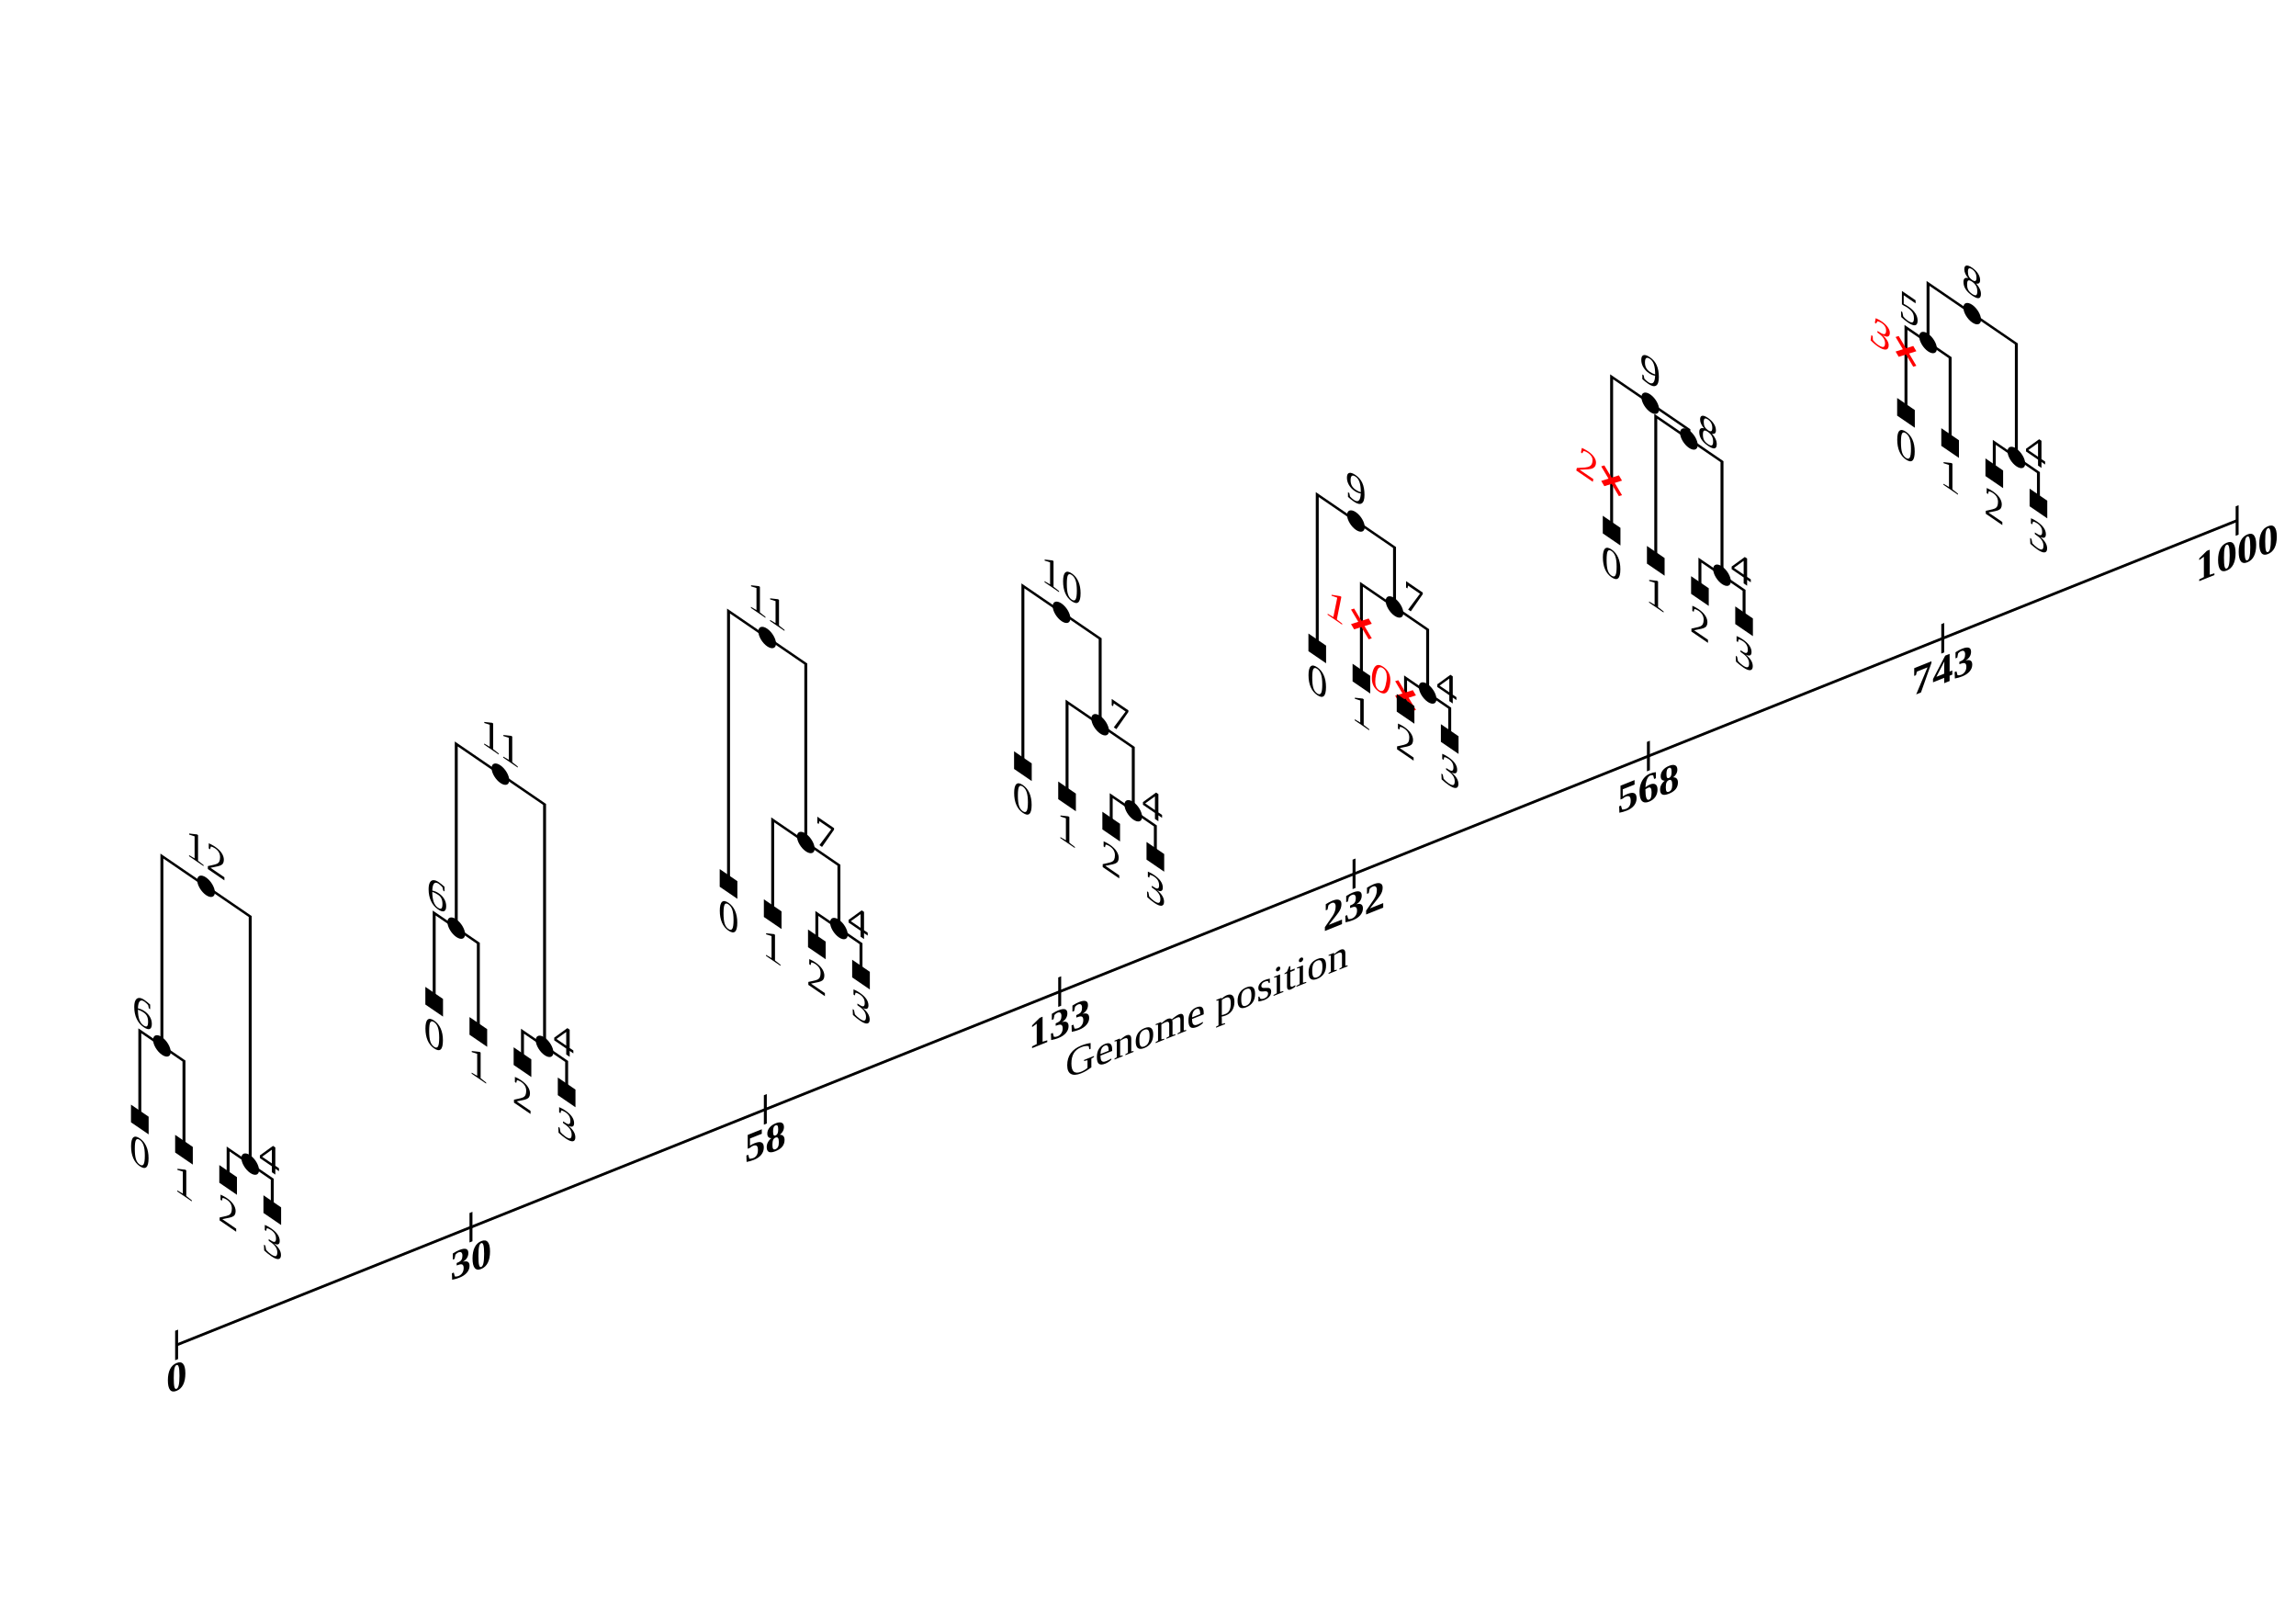
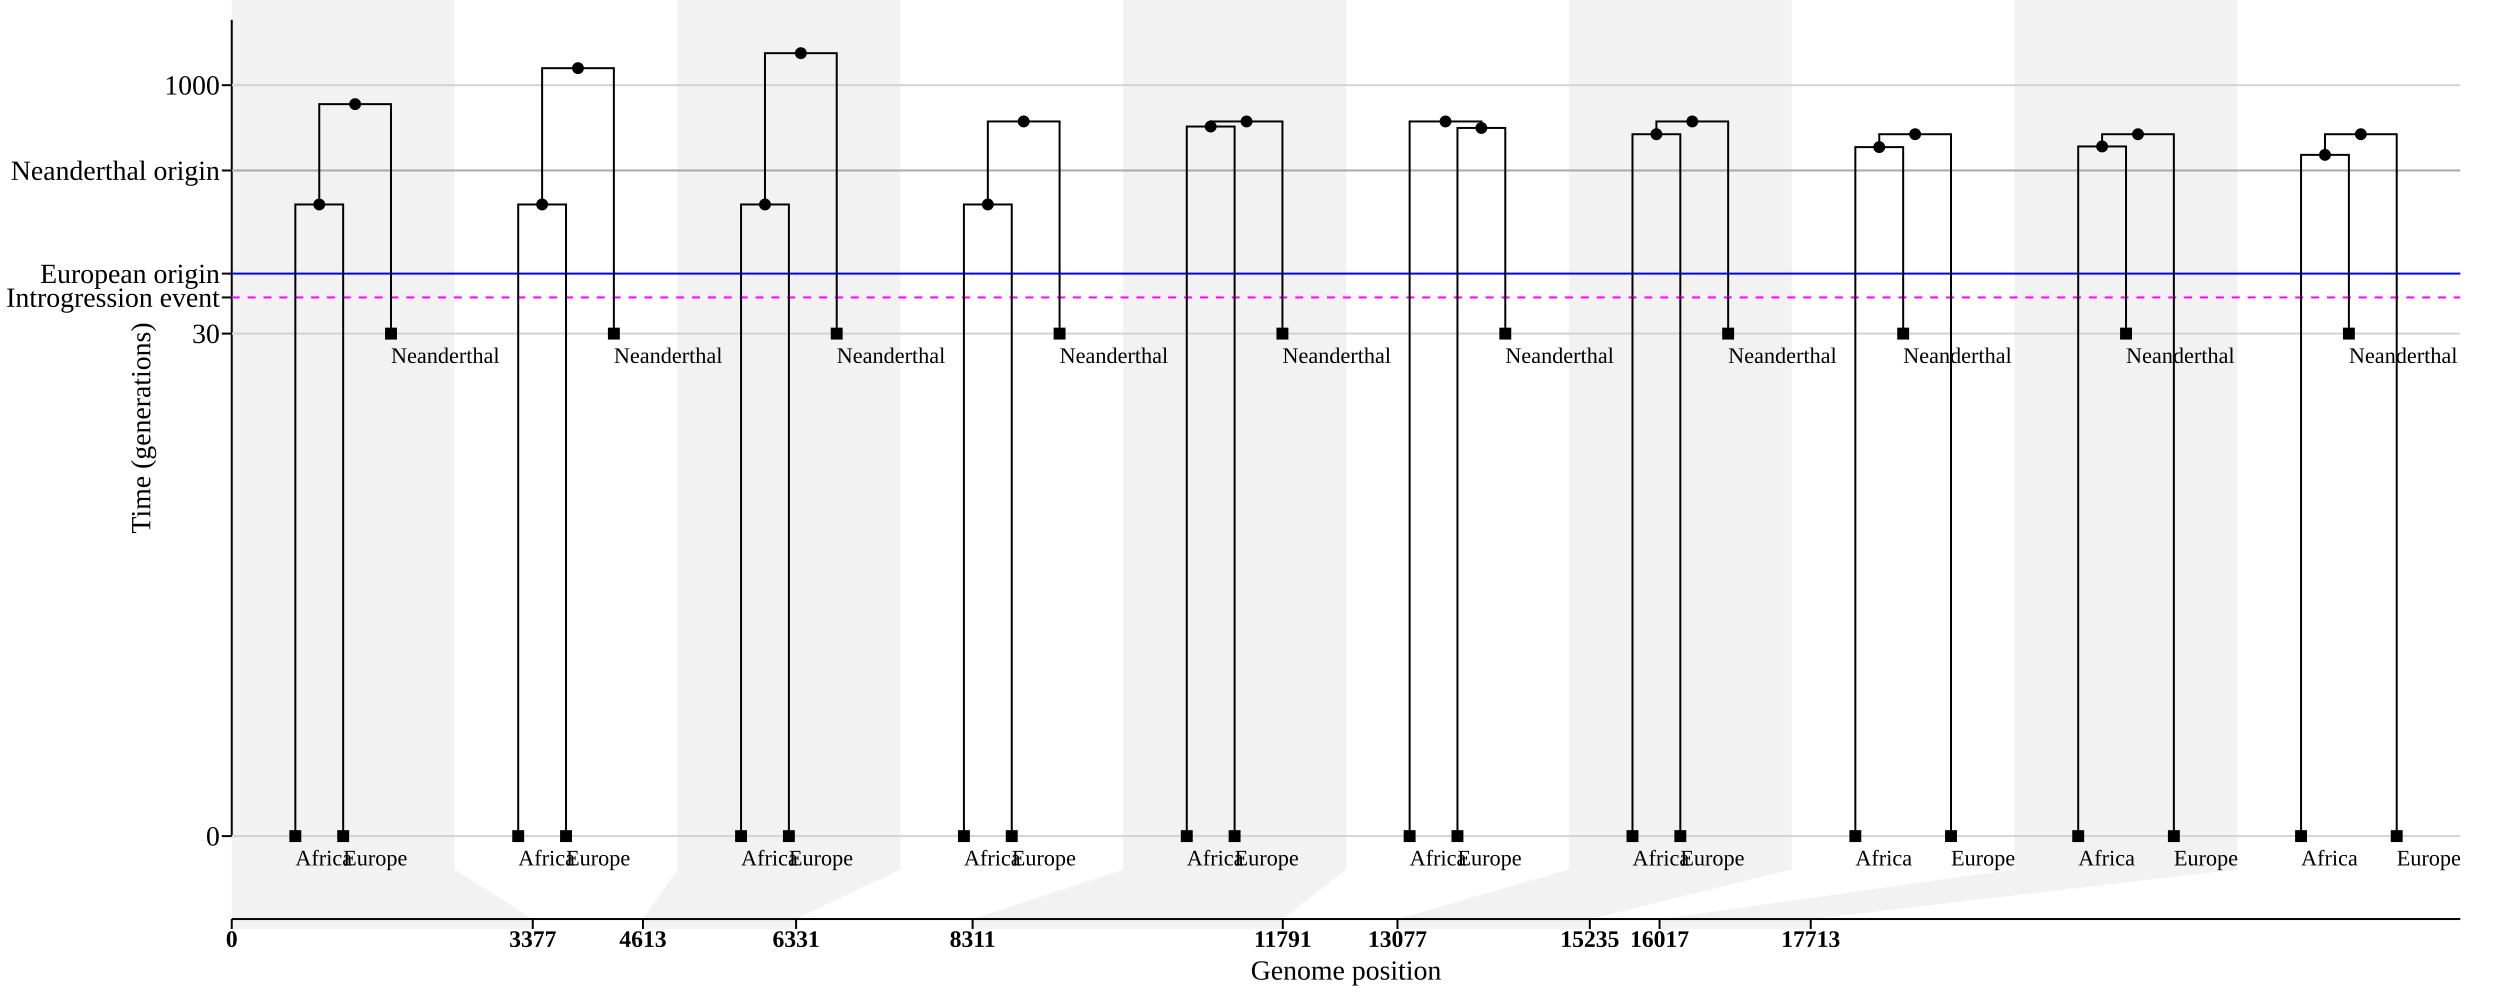
- <svg xmlns="http://www.w3.org/2000/svg" baseProfile="full" height="548.414" version="1.1" width="780">
+ <svg xmlns="http://www.w3.org/2000/svg" baseProfile="full" height="500" version="1.1" width="1260">
  <defs>
-     <style type="text/css">.background path {fill: #808080; fill-opacity: 0}.background path:nth-child(odd) {fill-opacity: .1}.axes {font-size: 14px}.x-axis .tick .lab {font-weight: bold; dominant-baseline: hanging}.axes, .tree {font-size: 14px; text-anchor: middle}.axes line, .edge {stroke: black; fill: none}.axes .ax-skip {stroke-dasharray: 4}.y-axis .grid {stroke: #FAFAFA}.node &gt; .sym {fill: black; stroke: none}.site &gt; .sym {stroke: black}.mut text {fill: red; font-style: italic}.mut.extra text {fill: hotpink}.mut line {fill: none; stroke: none}.mut .sym {fill: none; stroke: red}.mut.extra .sym {stroke: hotpink}.node .mut .sym {stroke-width: 1.5px}.tree text, .tree-sequence text {dominant-baseline: central}.plotbox .lab.lft {text-anchor: end}.plotbox .lab.rgt {text-anchor: start}.x-axis {transform: translate(40px, 301.5723px) skewY(-0.3805064rad)}.tree.t0 &gt; .plotbox {transform:translateY(240px) skewY(0.6rad)}.tree.t1 &gt; .plotbox {transform:translateY(200px) skewY(0.6rad)}.tree.t2 &gt; .plotbox {transform:translateY(160px) skewY(0.6rad)}.tree.t3 &gt; .plotbox {transform:translateY(120px) skewY(0.6rad)}.tree.t4 &gt; .plotbox {transform:translateY(80px) skewY(0.6rad)}.tree.t5 &gt; .plotbox {transform:translateY(40px) skewY(0.6rad)}.tree.t6 &gt; .plotbox {transform:translateY(0px) skewY(0.6rad)}</style>
+     <style type="text/css">.background path {fill: #808080; fill-opacity: 0}.background path:nth-child(odd) {fill-opacity: .1}.axes {font-size: 14px}.x-axis .tick .lab {font-weight: bold; dominant-baseline: hanging}.axes, .tree {font-size: 14px; text-anchor: middle}.axes line, .edge {stroke: black; fill: none}.axes .ax-skip {stroke-dasharray: 4}.y-axis .grid {stroke: #FAFAFA}.node &gt; .sym {fill: black; stroke: none}.site &gt; .sym {stroke: black}.mut text {fill: red; font-style: italic}.mut.extra text {fill: hotpink}.mut line {fill: none; stroke: none}.mut .sym {fill: none; stroke: red}.mut.extra .sym {stroke: hotpink}.node .mut .sym {stroke-width: 1.5px}.tree text, .tree-sequence text {dominant-baseline: central}.plotbox .lab.lft {text-anchor: end}.plotbox .lab.rgt {text-anchor: start}.tree-sequence {transform: translateX(60px)}.sample .lab {text-anchor: start; transform: rotate(90deg) translate(6px); font-size: 80%}.x-axis .tick .lab {font-size: 85%}.y-axis .title {transform: translateY(250px)}.y-axis .tick .grid {stroke: lightgrey}.y-axis .ticks .tick:nth-child(3) .grid {stroke-dasharray: 4}.y-axis .ticks .tick:nth-child(3) .grid {stroke: magenta}.y-axis .ticks .tick:nth-child(4) .grid {stroke: blue}.y-axis .ticks .tick:nth-child(5) .grid {stroke: darkgrey}</style>
  </defs>
  <g class="tree-sequence">
+     <g class="background">
+       <path d="M56.8,0 l112.32,0 l0,438.2 l39.402,25 l0,5 l-151.722,0 l0,-5 l0,-25 l0,-438.2z" />
+       <path d="M169.12,0 l112.32,0 l0,438.2 l-17.387,25 l0,5 l-55.531,0 l0,-5 l-39.402,-25 l0,-438.2z" />
+       <path d="M281.44,0 l112.32,0 l0,438.2 l-52.521,25 l0,5 l-77.186,0 l0,-5 l17.387,-25 l0,-438.2z" />
+       <path d="M393.76,0 l112.32,0 l0,438.2 l-75.883,25 l0,5 l-88.957,0 l0,-5 l52.521,-25 l0,-438.2z" />
+       <path d="M506.08,0 l112.32,0 l0,438.2 l-31.854,25 l0,5 l-156.349,0 l0,-5 l75.883,-25 l0,-438.2z" />
+       <path d="M618.4,0 l112.32,0 l0,438.2 l-86.397,25 l0,5 l-57.777,0 l0,-5 l31.854,-25 l0,-438.2z" />
+       <path d="M730.72,0 l112.32,0 l0,438.2 l-101.762,25 l0,5 l-96.955,0 l0,-5 l86.397,-25 l0,-438.2z" />
+       <path d="M843.04,0 l112.32,0 l0,438.2 l-178.948,25 l0,5 l-35.134,0 l0,-5 l101.762,-25 l0,-438.2z" />
+       <path d="M955.36,0 l112.32,0 l0,438.2 l-215.07,25 l0,5 l-76.198,0 l0,-5 l178.948,-25 l0,-438.2z" />
+       <path d="M1067.68,0 l112.32,0 l0,438.2 l0,25 l0,5 l-327.39,0 l0,-5 l215.07,-25 l0,-438.2z" />
+     </g>
    <g class="axes">
      <g class="x-axis">
-         <g class="title" transform="translate(370 200)">
+         <g class="title" transform="translate(618.4 500)">
          <text class="lab" text-anchor="middle" transform="translate(0 -11)">Genome position</text>
        </g>
-         <line class="ax-line" x1="20" x2="720" y1="163.2" y2="163.2" />
+         <line class="ax-line" x1="56.8" x2="1180" y1="463.2" y2="463.2" />
        <g class="ticks">
-           <g class="tick" transform="translate(20 163.2)">
-             <line x1="0" x2="0" y1="-5" y2="5" />
+           <g class="tick" transform="translate(56.8 463.2)">
+             <line x1="0" x2="0" y1="0" y2="5" />
            <g transform="translate(0 6)">
              <text class="lab">0</text>
            </g>
          </g>
-           <g class="tick" transform="translate(120 163.2)">
-             <line x1="0" x2="0" y1="-5" y2="5" />
-             <g transform="translate(0 6)">
-               <text class="lab">30</text>
-             </g>
-           </g>
-           <g class="tick" transform="translate(220 163.2)">
-             <line x1="0" x2="0" y1="-5" y2="5" />
-             <g transform="translate(0 6)">
-               <text class="lab">58</text>
-             </g>
-           </g>
-           <g class="tick" transform="translate(320 163.2)">
-             <line x1="0" x2="0" y1="-5" y2="5" />
-             <g transform="translate(0 6)">
-               <text class="lab">133</text>
-             </g>
-           </g>
-           <g class="tick" transform="translate(420 163.2)">
-             <line x1="0" x2="0" y1="-5" y2="5" />
-             <g transform="translate(0 6)">
-               <text class="lab">232</text>
-             </g>
-           </g>
-           <g class="tick" transform="translate(520 163.2)">
-             <line x1="0" x2="0" y1="-5" y2="5" />
-             <g transform="translate(0 6)">
-               <text class="lab">568</text>
-             </g>
-           </g>
-           <g class="tick" transform="translate(620 163.2)">
-             <line x1="0" x2="0" y1="-5" y2="5" />
-             <g transform="translate(0 6)">
-               <text class="lab">743</text>
-             </g>
-           </g>
-           <g class="tick" transform="translate(720 163.2)">
-             <line x1="0" x2="0" y1="-5" y2="5" />
-             <g transform="translate(0 6)">
-               <text class="lab">1000</text>
+           <g class="tick" transform="translate(208.522 463.2)">
+             <line x1="0" x2="0" y1="0" y2="5" />
+             <g transform="translate(0 6)">
+               <text class="lab">3377</text>
+             </g>
+           </g>
+           <g class="tick" transform="translate(264.053 463.2)">
+             <line x1="0" x2="0" y1="0" y2="5" />
+             <g transform="translate(0 6)">
+               <text class="lab">4613</text>
+             </g>
+           </g>
+           <g class="tick" transform="translate(341.239 463.2)">
+             <line x1="0" x2="0" y1="0" y2="5" />
+             <g transform="translate(0 6)">
+               <text class="lab">6331</text>
+             </g>
+           </g>
+           <g class="tick" transform="translate(430.197 463.2)">
+             <line x1="0" x2="0" y1="0" y2="5" />
+             <g transform="translate(0 6)">
+               <text class="lab">8311</text>
+             </g>
+           </g>
+           <g class="tick" transform="translate(586.546 463.2)">
+             <line x1="0" x2="0" y1="0" y2="5" />
+             <g transform="translate(0 6)">
+               <text class="lab">11791</text>
+             </g>
+           </g>
+           <g class="tick" transform="translate(644.323 463.2)">
+             <line x1="0" x2="0" y1="0" y2="5" />
+             <g transform="translate(0 6)">
+               <text class="lab">13077</text>
+             </g>
+           </g>
+           <g class="tick" transform="translate(741.278 463.2)">
+             <line x1="0" x2="0" y1="0" y2="5" />
+             <g transform="translate(0 6)">
+               <text class="lab">15235</text>
+             </g>
+           </g>
+           <g class="tick" transform="translate(776.412 463.2)">
+             <line x1="0" x2="0" y1="0" y2="5" />
+             <g transform="translate(0 6)">
+               <text class="lab">16017</text>
+             </g>
+           </g>
+           <g class="tick" transform="translate(852.61 463.2)">
+             <line x1="0" x2="0" y1="0" y2="5" />
+             <g transform="translate(0 6)">
+               <text class="lab">17713</text>
+             </g>
+           </g>
+         </g>
+       </g>
+       <g class="y-axis">
+         <g class="title" transform="translate(0 215.7)">
+           <text class="lab" text-anchor="middle" transform="translate(11) rotate(-90)">Time (generations)</text>
+         </g>
+         <line class="ax-line" x1="56.8" x2="56.8" y1="421.4" y2="10" />
+         <g class="ticks">
+           <g class="tick" transform="translate(56.8 421.4)">
+             <line class="grid" x1="0" x2="1123.2" y1="0" y2="0" />
+             <line x1="0" x2="-5" y1="0" y2="0" />
+             <g transform="translate(-6 0)">
+               <text class="lab" text-anchor="end">0</text>
+             </g>
+           </g>
+           <g class="tick" transform="translate(56.8 168.142)">
+             <line class="grid" x1="0" x2="1123.2" y1="0" y2="0" />
+             <line x1="0" x2="-5" y1="0" y2="0" />
+             <g transform="translate(-6 0)">
+               <text class="lab" text-anchor="end">30</text>
+             </g>
+           </g>
+           <g class="tick" transform="translate(56.8 149.909)">
+             <line class="grid" x1="0" x2="1123.2" y1="0" y2="0" />
+             <line x1="0" x2="-5" y1="0" y2="0" />
+             <g transform="translate(-6 0)">
+               <text class="lab" text-anchor="end">Introgression event</text>
+             </g>
+           </g>
+           <g class="tick" transform="translate(56.8 137.897)">
+             <line class="grid" x1="0" x2="1123.2" y1="0" y2="0" />
+             <line x1="0" x2="-5" y1="0" y2="0" />
+             <g transform="translate(-6 0)">
+               <text class="lab" text-anchor="end">European origin</text>
+             </g>
+           </g>
+           <g class="tick" transform="translate(56.8 85.9294)">
+             <line class="grid" x1="0" x2="1123.2" y1="0" y2="0" />
+             <line x1="0" x2="-5" y1="0" y2="0" />
+             <g transform="translate(-6 0)">
+               <text class="lab" text-anchor="end">Neanderthal origin</text>
+             </g>
+           </g>
+           <g class="tick" transform="translate(56.8 42.9304)">
+             <line class="grid" x1="0" x2="1123.2" y1="0" y2="0" />
+             <line x1="0" x2="-5" y1="0" y2="0" />
+             <g transform="translate(-6 0)">
+               <text class="lab" text-anchor="end">1000</text>
            </g>
          </g>
        </g>
      </g>
    </g>
    <g class="plotbox trees">
-       <g class="tree t0" transform="translate(20 0)">
-         <g class="plotbox">
-           <g class="c2 node n12 p0 root" transform="translate(50 26.8)">
-             <g class="a12 c2 node n4 p0" transform="translate(15 84.0928)">
-               <g class="a4 i2 leaf node n2 p0 sample" transform="translate(-7.5 10.5072)">
-                 <path class="edge" d="M 0 0 V -10.507 H 7.5" />
-                 <rect class="sym" height="6" width="6" x="-3" y="-3" />
-                 <text class="lab" transform="translate(0 11)">2</text>
-               </g>
-               <g class="a4 i3 leaf node n3 p0 sample" transform="translate(7.5 10.5072)">
-                 <path class="edge" d="M 0 0 V -10.507 H -7.5" />
-                 <rect class="sym" height="6" width="6" x="-3" y="-3" />
-                 <text class="lab" transform="translate(0 11)">3</text>
-               </g>
-               <path class="edge" d="M 0 0 V -84.093 H -15" />
-               <circle class="sym" cx="0" cy="0" r="3" />
-               <text class="lab rgt" transform="translate(3 -7.0)">4</text>
-             </g>
-             <g class="a12 c2 node n6 p0" transform="translate(-15 64.4703)">
-               <g class="a6 i0 leaf node n0 p0 sample" transform="translate(-7.5 30.1297)">
-                 <path class="edge" d="M 0 0 V -30.13 H 7.5" />
-                 <rect class="sym" height="6" width="6" x="-3" y="-3" />
-                 <text class="lab" transform="translate(0 11)">0</text>
-               </g>
-               <g class="a6 i1 leaf node n1 p0 sample" transform="translate(7.5 30.1297)">
-                 <path class="edge" d="M 0 0 V -30.13 H -7.5" />
-                 <rect class="sym" height="6" width="6" x="-3" y="-3" />
-                 <text class="lab" transform="translate(0 11)">1</text>
-               </g>
-               <path class="edge" d="M 0 0 V -64.47 H 15" />
-               <circle class="sym" cx="0" cy="0" r="3" />
-               <text class="lab lft" transform="translate(-3 -7.0)">6</text>
-             </g>
-             <circle class="sym" cx="0" cy="0" r="3" />
-             <text class="lab" transform="translate(0 -11)">12</text>
-           </g>
-         </g>
-       </g>
-       <g class="tree t1" transform="translate(120 0)">
-         <g class="plotbox">
-           <g class="c2 node n11 p0 root" transform="translate(50 28.7208)">
-             <g class="a11 c2 node n4 p0" transform="translate(15 82.172)">
-               <g class="a4 i2 leaf node n2 p0 sample" transform="translate(-7.5 10.5072)">
-                 <path class="edge" d="M 0 0 V -10.507 H 7.5" />
-                 <rect class="sym" height="6" width="6" x="-3" y="-3" />
-                 <text class="lab" transform="translate(0 11)">2</text>
-               </g>
-               <g class="a4 i3 leaf node n3 p0 sample" transform="translate(7.5 10.5072)">
-                 <path class="edge" d="M 0 0 V -10.507 H -7.5" />
-                 <rect class="sym" height="6" width="6" x="-3" y="-3" />
-                 <text class="lab" transform="translate(0 11)">3</text>
-               </g>
-               <path class="edge" d="M 0 0 V -82.172 H -15" />
-               <circle class="sym" cx="0" cy="0" r="3" />
-               <text class="lab rgt" transform="translate(3 -7.0)">4</text>
-             </g>
-             <g class="a11 c2 node n6 p0" transform="translate(-15 62.5495)">
-               <g class="a6 i0 leaf node n0 p0 sample" transform="translate(-7.5 30.1297)">
-                 <path class="edge" d="M 0 0 V -30.13 H 7.5" />
-                 <rect class="sym" height="6" width="6" x="-3" y="-3" />
-                 <text class="lab" transform="translate(0 11)">0</text>
-               </g>
-               <g class="a6 i1 leaf node n1 p0 sample" transform="translate(7.5 30.1297)">
-                 <path class="edge" d="M 0 0 V -30.13 H -7.5" />
-                 <rect class="sym" height="6" width="6" x="-3" y="-3" />
-                 <text class="lab" transform="translate(0 11)">1</text>
-               </g>
-               <path class="edge" d="M 0 0 V -62.55 H 15" />
-               <circle class="sym" cx="0" cy="0" r="3" />
-               <text class="lab lft" transform="translate(-3 -7.0)">6</text>
-             </g>
-             <circle class="sym" cx="0" cy="0" r="3" />
-             <text class="lab" transform="translate(0 -11)">11</text>
-           </g>
-         </g>
-       </g>
-       <g class="tree t2" transform="translate(220 0)">
-         <g class="plotbox">
-           <g class="c2 node n11 p0 root" transform="translate(40.625 28.7208)">
-             <g class="a11 i0 leaf node n0 p0 sample" transform="translate(-13.125 92.6792)">
-               <path class="edge" d="M 0 0 V -92.679 H 13.125" />
-               <rect class="sym" height="6" width="6" x="-3" y="-3" />
-               <text class="lab" transform="translate(0 11)">0</text>
-             </g>
-             <g class="a11 c2 node n7 p0" transform="translate(13.125 60.644)">
-               <g class="a7 i1 leaf node n1 p0 sample" transform="translate(-11.25 32.0352)">
-                 <path class="edge" d="M 0 0 V -32.035 H 11.25" />
-                 <rect class="sym" height="6" width="6" x="-3" y="-3" />
-                 <text class="lab" transform="translate(0 11)">1</text>
-               </g>
-               <g class="a7 c2 node n4 p0" transform="translate(11.25 21.528)">
-                 <g class="a4 i2 leaf node n2 p0 sample" transform="translate(-7.5 10.5072)">
-                   <path class="edge" d="M 0 0 V -10.507 H 7.5" />
-                   <rect class="sym" height="6" width="6" x="-3" y="-3" />
-                   <text class="lab" transform="translate(0 11)">2</text>
-                 </g>
-                 <g class="a4 i3 leaf node n3 p0 sample" transform="translate(7.5 10.5072)">
-                   <path class="edge" d="M 0 0 V -10.507 H -7.5" />
-                   <rect class="sym" height="6" width="6" x="-3" y="-3" />
-                   <text class="lab" transform="translate(0 11)">3</text>
-                 </g>
-                 <path class="edge" d="M 0 0 V -21.528 H -11.25" />
-                 <circle class="sym" cx="0" cy="0" r="3" />
-                 <text class="lab rgt" transform="translate(3 -7.0)">4</text>
-               </g>
-               <path class="edge" d="M 0 0 V -60.644 H -13.125" />
-               <circle class="sym" cx="0" cy="0" r="3" />
-               <text class="lab rgt" transform="translate(3 -7.0)">7</text>
-             </g>
-             <circle class="sym" cx="0" cy="0" r="3" />
-             <text class="lab" transform="translate(0 -11)">11</text>
-           </g>
-         </g>
-       </g>
-       <g class="tree t3" transform="translate(320 0)">
-         <g class="plotbox">
-           <g class="c2 node n10 p0 root" transform="translate(40.625 60.1597)">
-             <g class="a10 i0 leaf node n0 p0 sample" transform="translate(-13.125 61.2403)">
-               <path class="edge" d="M 0 0 V -61.24 H 13.125" />
-               <rect class="sym" height="6" width="6" x="-3" y="-3" />
-               <text class="lab" transform="translate(0 11)">0</text>
-             </g>
-             <g class="a10 c2 node n7 p0" transform="translate(13.125 29.2051)">
-               <g class="a7 i1 leaf node n1 p0 sample" transform="translate(-11.25 32.0352)">
-                 <path class="edge" d="M 0 0 V -32.035 H 11.25" />
-                 <rect class="sym" height="6" width="6" x="-3" y="-3" />
-                 <text class="lab" transform="translate(0 11)">1</text>
-               </g>
-               <g class="a7 c2 node n4 p0" transform="translate(11.25 21.528)">
-                 <g class="a4 i2 leaf node n2 p0 sample" transform="translate(-7.5 10.5072)">
-                   <path class="edge" d="M 0 0 V -10.507 H 7.5" />
-                   <rect class="sym" height="6" width="6" x="-3" y="-3" />
-                   <text class="lab" transform="translate(0 11)">2</text>
-                 </g>
-                 <g class="a4 i3 leaf node n3 p0 sample" transform="translate(7.5 10.5072)">
-                   <path class="edge" d="M 0 0 V -10.507 H -7.5" />
-                   <rect class="sym" height="6" width="6" x="-3" y="-3" />
-                   <text class="lab" transform="translate(0 11)">3</text>
-                 </g>
-                 <path class="edge" d="M 0 0 V -21.528 H -11.25" />
-                 <circle class="sym" cx="0" cy="0" r="3" />
-                 <text class="lab rgt" transform="translate(3 -7.0)">4</text>
-               </g>
-               <path class="edge" d="M 0 0 V -29.205 H -13.125" />
-               <circle class="sym" cx="0" cy="0" r="3" />
-               <text class="lab rgt" transform="translate(3 -7.0)">7</text>
-             </g>
-             <circle class="sym" cx="0" cy="0" r="3" />
-             <text class="lab" transform="translate(0 -11)">10</text>
-           </g>
-         </g>
-       </g>
-       <g class="tree t4" transform="translate(420 0)">
-         <g class="plotbox">
-           <g class="c2 node n9 p0 root" transform="translate(40.625 69.161)">
-             <g class="a9 i0 leaf node n0 p0 sample" transform="translate(-13.125 52.239)">
-               <path class="edge" d="M 0 0 V -52.239 H 13.125" />
-               <rect class="sym" height="6" width="6" x="-3" y="-3" />
-               <text class="lab" transform="translate(0 11)">0</text>
-             </g>
-             <g class="a9 c2 node n7 p0" transform="translate(13.125 20.2038)">
-               <g class="a7 i1 leaf m1 node n1 p0 s1 sample" transform="translate(-11.25 32.0352)">
-                 <path class="edge" d="M 0 0 V -32.035 H 11.25" />
-                 <g class="mut m1 s1" transform="translate(0 -18.5706)">
-                   <line x1="0" x2="0" y1="0" y2="18.571" />
-                   <path class="sym" d="M -3,-3 l 6,6 M -3,3 l 6,-6" />
-                   <text class="lab lft" transform="translate(-5 0)">1</text>
-                 </g>
-                 <rect class="sym" height="6" width="6" x="-3" y="-3" />
-                 <text class="lab" transform="translate(0 11)">1</text>
-               </g>
-               <g class="a7 c2 node n4 p0" transform="translate(11.25 21.528)">
-                 <g class="a4 i2 leaf m0 node n2 p0 s0 sample" transform="translate(-7.5 10.5072)">
-                   <path class="edge" d="M 0 0 V -10.507 H 7.5" />
-                   <g class="mut m0 s0" transform="translate(0 -4.50204)">
-                     <line x1="0" x2="0" y1="0" y2="4.502" />
-                     <path class="sym" d="M -3,-3 l 6,6 M -3,3 l 6,-6" />
-                     <text class="lab lft" transform="translate(-5 0)">0</text>
-                   </g>
-                   <rect class="sym" height="6" width="6" x="-3" y="-3" />
-                   <text class="lab" transform="translate(0 11)">2</text>
-                 </g>
-                 <g class="a4 i3 leaf node n3 p0 sample" transform="translate(7.5 10.5072)">
-                   <path class="edge" d="M 0 0 V -10.507 H -7.5" />
-                   <rect class="sym" height="6" width="6" x="-3" y="-3" />
-                   <text class="lab" transform="translate(0 11)">3</text>
-                 </g>
-                 <path class="edge" d="M 0 0 V -21.528 H -11.25" />
-                 <circle class="sym" cx="0" cy="0" r="3" />
-                 <text class="lab rgt" transform="translate(3 -7.0)">4</text>
-               </g>
-               <path class="edge" d="M 0 0 V -20.204 H -13.125" />
-               <circle class="sym" cx="0" cy="0" r="3" />
-               <text class="lab rgt" transform="translate(3 -7.0)">7</text>
-             </g>
-             <circle class="sym" cx="0" cy="0" r="3" />
-             <text class="lab" transform="translate(0 -11)">9</text>
-           </g>
-         </g>
-       </g>
-       <g class="tree t5" transform="translate(520 0)">
-         <g class="plotbox">
-           <g class="c2 node n9 p0 root" transform="translate(40.625 69.161)">
-             <g class="a9 i0 leaf m2 node n0 p0 s2 sample" transform="translate(-13.125 52.239)">
-               <path class="edge" d="M 0 0 V -52.239 H 13.125" />
-               <g class="mut m2 s2" transform="translate(0 -16.9333)">
-                 <line x1="0" x2="0" y1="0" y2="16.933" />
-                 <path class="sym" d="M -3,-3 l 6,6 M -3,3 l 6,-6" />
-                 <text class="lab lft" transform="translate(-5 0)">2</text>
-               </g>
-               <rect class="sym" height="6" width="6" x="-3" y="-3" />
-               <text class="lab" transform="translate(0 11)">0</text>
-             </g>
-             <g class="a9 c2 node n8 p0" transform="translate(13.125 3.15497)">
-               <g class="a8 i1 leaf node n1 p0 sample" transform="translate(-11.25 49.0841)">
-                 <path class="edge" d="M 0 0 V -49.084 H 11.25" />
-                 <rect class="sym" height="6" width="6" x="-3" y="-3" />
-                 <text class="lab" transform="translate(0 11)">1</text>
-               </g>
-               <g class="a8 c2 node n4 p0" transform="translate(11.25 38.5768)">
-                 <g class="a4 i2 leaf node n2 p0 sample" transform="translate(-7.5 10.5072)">
-                   <path class="edge" d="M 0 0 V -10.507 H 7.5" />
-                   <rect class="sym" height="6" width="6" x="-3" y="-3" />
-                   <text class="lab" transform="translate(0 11)">2</text>
-                 </g>
-                 <g class="a4 i3 leaf node n3 p0 sample" transform="translate(7.5 10.5072)">
-                   <path class="edge" d="M 0 0 V -10.507 H -7.5" />
-                   <rect class="sym" height="6" width="6" x="-3" y="-3" />
-                   <text class="lab" transform="translate(0 11)">3</text>
-                 </g>
-                 <path class="edge" d="M 0 0 V -38.577 H -11.25" />
-                 <circle class="sym" cx="0" cy="0" r="3" />
-                 <text class="lab rgt" transform="translate(3 -7.0)">4</text>
-               </g>
-               <path class="edge" d="M 0 0 V -3.155 H -13.125" />
-               <circle class="sym" cx="0" cy="0" r="3" />
-               <text class="lab rgt" transform="translate(3 -7.0)">8</text>
-             </g>
-             <circle class="sym" cx="0" cy="0" r="3" />
-             <text class="lab" transform="translate(0 -11)">9</text>
-           </g>
-         </g>
-       </g>
-       <g class="tree t6" transform="translate(620 0)">
-         <g class="plotbox">
-           <g class="c2 node n8 p0 root" transform="translate(50 72.3159)">
-             <g class="a8 c2 node n4 p0" transform="translate(15 38.5768)">
-               <g class="a4 i2 leaf node n2 p0 sample" transform="translate(-7.5 10.5072)">
-                 <path class="edge" d="M 0 0 V -10.507 H 7.5" />
-                 <rect class="sym" height="6" width="6" x="-3" y="-3" />
-                 <text class="lab" transform="translate(0 11)">2</text>
-               </g>
-               <g class="a4 i3 leaf node n3 p0 sample" transform="translate(7.5 10.5072)">
-                 <path class="edge" d="M 0 0 V -10.507 H -7.5" />
-                 <rect class="sym" height="6" width="6" x="-3" y="-3" />
-                 <text class="lab" transform="translate(0 11)">3</text>
-               </g>
-               <path class="edge" d="M 0 0 V -38.577 H -15" />
-               <circle class="sym" cx="0" cy="0" r="3" />
-               <text class="lab rgt" transform="translate(3 -7.0)">4</text>
-             </g>
-             <g class="a8 c2 node n5 p0" transform="translate(-15 20.0718)">
-               <g class="a5 i0 leaf m3 node n0 p0 s3 sample" transform="translate(-7.5 29.0123)">
-                 <path class="edge" d="M 0 0 V -29.012 H 7.5" />
-                 <g class="mut m3 s3" transform="translate(0 -20.8734)">
-                   <line x1="0" x2="0" y1="0" y2="20.873" />
-                   <path class="sym" d="M -3,-3 l 6,6 M -3,3 l 6,-6" />
-                   <text class="lab lft" transform="translate(-5 0)">3</text>
-                 </g>
-                 <rect class="sym" height="6" width="6" x="-3" y="-3" />
-                 <text class="lab" transform="translate(0 11)">0</text>
-               </g>
-               <g class="a5 i1 leaf node n1 p0 sample" transform="translate(7.5 29.0123)">
-                 <path class="edge" d="M 0 0 V -29.012 H -7.5" />
-                 <rect class="sym" height="6" width="6" x="-3" y="-3" />
-                 <text class="lab" transform="translate(0 11)">1</text>
-               </g>
-               <path class="edge" d="M 0 0 V -20.072 H 15" />
-               <circle class="sym" cx="0" cy="0" r="3" />
-               <text class="lab lft" transform="translate(-3 -7.0)">5</text>
-             </g>
-             <circle class="sym" cx="0" cy="0" r="3" />
-             <text class="lab" transform="translate(0 -11)">8</text>
+       <g class="tree t-1" transform="translate(56.8 0)">
+         <g class="plotbox">
+           <g class="c2 node n4006 p0 root" transform="translate(62.1867 52.4858)">
+             <g class="a4006 i2 leaf node n2 p2 sample" transform="translate(18.08 115.656)">
+               <path class="edge" d="M 0 0 V -115.656 H -18.08" />
+               <rect class="sym" height="6" width="6" x="-3" y="-3" />
+               <text class="lab" transform="translate(0 11)">Neanderthal</text>
+             </g>
+             <g class="a4006 c2 node n321 p0" transform="translate(-18.08 50.5693)">
+               <g class="a321 i0 leaf node n0 p0 sample" transform="translate(-12.0533 318.345)">
+                 <path class="edge" d="M 0 0 V -318.345 H 12.053" />
+                 <rect class="sym" height="6" width="6" x="-3" y="-3" />
+                 <text class="lab" transform="translate(0 11)">Africa</text>
+               </g>
+               <g class="a321 i1 leaf node n1 p1 sample" transform="translate(12.0533 318.345)">
+                 <path class="edge" d="M 0 0 V -318.345 H -12.053" />
+                 <rect class="sym" height="6" width="6" x="-3" y="-3" />
+                 <text class="lab" transform="translate(0 11)">Europe</text>
+               </g>
+               <path class="edge" d="M 0 0 V -50.569 H 18.08" />
+               <circle class="sym" cx="0" cy="0" r="3" />
+               <text class="lab lft" transform="translate(-3 -7.0)" />
+             </g>
+             <circle class="sym" cx="0" cy="0" r="3" />
+             <text class="lab" transform="translate(0 -11)" />
+           </g>
+         </g>
+       </g>
+       <g class="tree t0" transform="translate(169.12 0)">
+         <g class="plotbox">
+           <g class="c2 node n5843 p0 root" transform="translate(62.1867 34.3648)">
+             <g class="a5843 i2 leaf node n2 p2 sample" transform="translate(18.08 133.777)">
+               <path class="edge" d="M 0 0 V -133.777 H -18.08" />
+               <rect class="sym" height="6" width="6" x="-3" y="-3" />
+               <text class="lab" transform="translate(0 11)">Neanderthal</text>
+             </g>
+             <g class="a5843 c2 node n321 p0" transform="translate(-18.08 68.6903)">
+               <g class="a321 i0 leaf node n0 p0 sample" transform="translate(-12.0533 318.345)">
+                 <path class="edge" d="M 0 0 V -318.345 H 12.053" />
+                 <rect class="sym" height="6" width="6" x="-3" y="-3" />
+                 <text class="lab" transform="translate(0 11)">Africa</text>
+               </g>
+               <g class="a321 i1 leaf node n1 p1 sample" transform="translate(12.0533 318.345)">
+                 <path class="edge" d="M 0 0 V -318.345 H -12.053" />
+                 <rect class="sym" height="6" width="6" x="-3" y="-3" />
+                 <text class="lab" transform="translate(0 11)">Europe</text>
+               </g>
+               <path class="edge" d="M 0 0 V -68.69 H 18.08" />
+               <circle class="sym" cx="0" cy="0" r="3" />
+               <text class="lab lft" transform="translate(-3 -7.0)" />
+             </g>
+             <circle class="sym" cx="0" cy="0" r="3" />
+             <text class="lab" transform="translate(0 -11)" />
+           </g>
+         </g>
+       </g>
+       <g class="tree t1" transform="translate(281.44 0)">
+         <g class="plotbox">
+           <g class="c2 node n6555 p0 root" transform="translate(62.1867 26.8)">
+             <g class="a6555 i2 leaf node n2 p2 sample" transform="translate(18.08 141.342)">
+               <path class="edge" d="M 0 0 V -141.342 H -18.08" />
+               <rect class="sym" height="6" width="6" x="-3" y="-3" />
+               <text class="lab" transform="translate(0 11)">Neanderthal</text>
+             </g>
+             <g class="a6555 c2 node n321 p0" transform="translate(-18.08 76.2551)">
+               <g class="a321 i0 leaf node n0 p0 sample" transform="translate(-12.0533 318.345)">
+                 <path class="edge" d="M 0 0 V -318.345 H 12.053" />
+                 <rect class="sym" height="6" width="6" x="-3" y="-3" />
+                 <text class="lab" transform="translate(0 11)">Africa</text>
+               </g>
+               <g class="a321 i1 leaf node n1 p1 sample" transform="translate(12.0533 318.345)">
+                 <path class="edge" d="M 0 0 V -318.345 H -12.053" />
+                 <rect class="sym" height="6" width="6" x="-3" y="-3" />
+                 <text class="lab" transform="translate(0 11)">Europe</text>
+               </g>
+               <path class="edge" d="M 0 0 V -76.255 H 18.08" />
+               <circle class="sym" cx="0" cy="0" r="3" />
+               <text class="lab lft" transform="translate(-3 -7.0)" />
+             </g>
+             <circle class="sym" cx="0" cy="0" r="3" />
+             <text class="lab" transform="translate(0 -11)" />
+           </g>
+         </g>
+       </g>
+       <g class="tree t2" transform="translate(393.76 0)">
+         <g class="plotbox">
+           <g class="c2 node n3060 p0 root" transform="translate(62.1867 61.2155)">
+             <g class="a3060 i2 leaf node n2 p2 sample" transform="translate(18.08 106.926)">
+               <path class="edge" d="M 0 0 V -106.926 H -18.08" />
+               <rect class="sym" height="6" width="6" x="-3" y="-3" />
+               <text class="lab" transform="translate(0 11)">Neanderthal</text>
+             </g>
+             <g class="a3060 c2 node n321 p0" transform="translate(-18.08 41.8396)">
+               <g class="a321 i0 leaf node n0 p0 sample" transform="translate(-12.0533 318.345)">
+                 <path class="edge" d="M 0 0 V -318.345 H 12.053" />
+                 <rect class="sym" height="6" width="6" x="-3" y="-3" />
+                 <text class="lab" transform="translate(0 11)">Africa</text>
+               </g>
+               <g class="a321 i1 leaf node n1 p1 sample" transform="translate(12.0533 318.345)">
+                 <path class="edge" d="M 0 0 V -318.345 H -12.053" />
+                 <rect class="sym" height="6" width="6" x="-3" y="-3" />
+                 <text class="lab" transform="translate(0 11)">Europe</text>
+               </g>
+               <path class="edge" d="M 0 0 V -41.84 H 18.08" />
+               <circle class="sym" cx="0" cy="0" r="3" />
+               <text class="lab lft" transform="translate(-3 -7.0)" />
+             </g>
+             <circle class="sym" cx="0" cy="0" r="3" />
+             <text class="lab" transform="translate(0 -11)" />
+           </g>
+         </g>
+       </g>
+       <g class="tree t3" transform="translate(506.08 0)">
+         <g class="plotbox">
+           <g class="c2 node n3060 p0 root" transform="translate(62.1867 61.2155)">
+             <g class="a3060 i2 leaf node n2 p2 sample" transform="translate(18.08 106.926)">
+               <path class="edge" d="M 0 0 V -106.926 H -18.08" />
+               <rect class="sym" height="6" width="6" x="-3" y="-3" />
+               <text class="lab" transform="translate(0 11)">Neanderthal</text>
+             </g>
+             <g class="a3060 c2 node n2807 p0" transform="translate(-18.08 2.55705)">
+               <g class="a2807 i0 leaf node n0 p0 sample" transform="translate(-12.0533 357.627)">
+                 <path class="edge" d="M 0 0 V -357.627 H 12.053" />
+                 <rect class="sym" height="6" width="6" x="-3" y="-3" />
+                 <text class="lab" transform="translate(0 11)">Africa</text>
+               </g>
+               <g class="a2807 i1 leaf node n1 p1 sample" transform="translate(12.0533 357.627)">
+                 <path class="edge" d="M 0 0 V -357.627 H -12.053" />
+                 <rect class="sym" height="6" width="6" x="-3" y="-3" />
+                 <text class="lab" transform="translate(0 11)">Europe</text>
+               </g>
+               <path class="edge" d="M 0 0 V -2.557 H 18.08" />
+               <circle class="sym" cx="0" cy="0" r="3" />
+               <text class="lab lft" transform="translate(-3 -7.0)" />
+             </g>
+             <circle class="sym" cx="0" cy="0" r="3" />
+             <text class="lab" transform="translate(0 -11)" />
+           </g>
+         </g>
+       </g>
+       <g class="tree t4" transform="translate(618.4 0)">
+         <g class="plotbox">
+           <g class="c2 node n3060 p0 root" transform="translate(50.1333 61.2155)">
+             <g class="a3060 i0 leaf node n0 p0 sample" transform="translate(-18.08 360.185)">
+               <path class="edge" d="M 0 0 V -360.185 H 18.08" />
+               <rect class="sym" height="6" width="6" x="-3" y="-3" />
+               <text class="lab" transform="translate(0 11)">Africa</text>
+             </g>
+             <g class="a3060 c2 node n2738 p0" transform="translate(18.08 3.27246)">
+               <g class="a2738 i1 leaf node n1 p1 sample" transform="translate(-12.0533 356.912)">
+                 <path class="edge" d="M 0 0 V -356.912 H 12.053" />
+                 <rect class="sym" height="6" width="6" x="-3" y="-3" />
+                 <text class="lab" transform="translate(0 11)">Europe</text>
+               </g>
+               <g class="a2738 i2 leaf node n2 p2 sample" transform="translate(12.0533 103.654)">
+                 <path class="edge" d="M 0 0 V -103.654 H -12.053" />
+                 <rect class="sym" height="6" width="6" x="-3" y="-3" />
+                 <text class="lab" transform="translate(0 11)">Neanderthal</text>
+               </g>
+               <path class="edge" d="M 0 0 V -3.272 H -18.08" />
+               <circle class="sym" cx="0" cy="0" r="3" />
+               <text class="lab rgt" transform="translate(3 -7.0)" />
+             </g>
+             <circle class="sym" cx="0" cy="0" r="3" />
+             <text class="lab" transform="translate(0 -11)" />
+           </g>
+         </g>
+       </g>
+       <g class="tree t5" transform="translate(730.72 0)">
+         <g class="plotbox">
+           <g class="c2 node n3060 p0 root" transform="translate(62.1867 61.2155)">
+             <g class="a3060 i2 leaf node n2 p2 sample" transform="translate(18.08 106.926)">
+               <path class="edge" d="M 0 0 V -106.926 H -18.08" />
+               <rect class="sym" height="6" width="6" x="-3" y="-3" />
+               <text class="lab" transform="translate(0 11)">Neanderthal</text>
+             </g>
+             <g class="a3060 c2 node n2401 p0" transform="translate(-18.08 6.43504)">
+               <g class="a2401 i0 leaf node n0 p0 sample" transform="translate(-12.0533 353.75)">
+                 <path class="edge" d="M 0 0 V -353.75 H 12.053" />
+                 <rect class="sym" height="6" width="6" x="-3" y="-3" />
+                 <text class="lab" transform="translate(0 11)">Africa</text>
+               </g>
+               <g class="a2401 i1 leaf node n1 p1 sample" transform="translate(12.0533 353.75)">
+                 <path class="edge" d="M 0 0 V -353.75 H -12.053" />
+                 <rect class="sym" height="6" width="6" x="-3" y="-3" />
+                 <text class="lab" transform="translate(0 11)">Europe</text>
+               </g>
+               <path class="edge" d="M 0 0 V -6.435 H 18.08" />
+               <circle class="sym" cx="0" cy="0" r="3" />
+               <text class="lab lft" transform="translate(-3 -7.0)" />
+             </g>
+             <circle class="sym" cx="0" cy="0" r="3" />
+             <text class="lab" transform="translate(0 -11)" />
+           </g>
+         </g>
+       </g>
+       <g class="tree t6" transform="translate(843.04 0)">
+         <g class="plotbox">
+           <g class="c2 node n2401 p0 root" transform="translate(62.1867 67.6505)">
+             <g class="a2401 i1 leaf node n1 p1 sample" transform="translate(18.08 353.75)">
+               <path class="edge" d="M 0 0 V -353.75 H -18.08" />
+               <rect class="sym" height="6" width="6" x="-3" y="-3" />
+               <text class="lab" transform="translate(0 11)">Europe</text>
+             </g>
+             <g class="a2401 c2 node n1758 p0" transform="translate(-18.08 6.4898)">
+               <g class="a1758 i0 leaf node n0 p0 sample" transform="translate(-12.0533 347.26)">
+                 <path class="edge" d="M 0 0 V -347.26 H 12.053" />
+                 <rect class="sym" height="6" width="6" x="-3" y="-3" />
+                 <text class="lab" transform="translate(0 11)">Africa</text>
+               </g>
+               <g class="a1758 i2 leaf node n2 p2 sample" transform="translate(12.0533 94.0013)">
+                 <path class="edge" d="M 0 0 V -94.001 H -12.053" />
+                 <rect class="sym" height="6" width="6" x="-3" y="-3" />
+                 <text class="lab" transform="translate(0 11)">Neanderthal</text>
+               </g>
+               <path class="edge" d="M 0 0 V -6.49 H 18.08" />
+               <circle class="sym" cx="0" cy="0" r="3" />
+               <text class="lab lft" transform="translate(-3 -7.0)" />
+             </g>
+             <circle class="sym" cx="0" cy="0" r="3" />
+             <text class="lab" transform="translate(0 -11)" />
+           </g>
+         </g>
+       </g>
+       <g class="tree t7" transform="translate(955.36 0)">
+         <g class="plotbox">
+           <g class="c2 node n2401 p0 root" transform="translate(62.1867 67.6505)">
+             <g class="a2401 i1 leaf node n1 p1 sample" transform="translate(18.08 353.75)">
+               <path class="edge" d="M 0 0 V -353.75 H -18.08" />
+               <rect class="sym" height="6" width="6" x="-3" y="-3" />
+               <text class="lab" transform="translate(0 11)">Europe</text>
+             </g>
+             <g class="a2401 c2 node n1791 p0" transform="translate(-18.08 6.16124)">
+               <g class="a1791 i0 leaf node n0 p0 sample" transform="translate(-12.0533 347.588)">
+                 <path class="edge" d="M 0 0 V -347.588 H 12.053" />
+                 <rect class="sym" height="6" width="6" x="-3" y="-3" />
+                 <text class="lab" transform="translate(0 11)">Africa</text>
+               </g>
+               <g class="a1791 i2 leaf node n2 p2 sample" transform="translate(12.0533 94.3298)">
+                 <path class="edge" d="M 0 0 V -94.33 H -12.053" />
+                 <rect class="sym" height="6" width="6" x="-3" y="-3" />
+                 <text class="lab" transform="translate(0 11)">Neanderthal</text>
+               </g>
+               <path class="edge" d="M 0 0 V -6.161 H 18.08" />
+               <circle class="sym" cx="0" cy="0" r="3" />
+               <text class="lab lft" transform="translate(-3 -7.0)" />
+             </g>
+             <circle class="sym" cx="0" cy="0" r="3" />
+             <text class="lab" transform="translate(0 -11)" />
+           </g>
+         </g>
+       </g>
+       <g class="tree t8" transform="translate(1067.68 0)">
+         <g class="plotbox">
+           <g class="c2 node n2401 p0 root" transform="translate(62.1867 67.6505)">
+             <g class="a2401 i1 leaf node n1 p1 sample" transform="translate(18.08 353.75)">
+               <path class="edge" d="M 0 0 V -353.75 H -18.08" />
+               <rect class="sym" height="6" width="6" x="-3" y="-3" />
+               <text class="lab" transform="translate(0 11)">Europe</text>
+             </g>
+             <g class="a2401 c2 node n1402 p0" transform="translate(-18.08 10.4014)">
+               <g class="a1402 i0 leaf node n0 p0 sample" transform="translate(-12.0533 343.348)">
+                 <path class="edge" d="M 0 0 V -343.348 H 12.053" />
+                 <rect class="sym" height="6" width="6" x="-3" y="-3" />
+                 <text class="lab" transform="translate(0 11)">Africa</text>
+               </g>
+               <g class="a1402 i2 leaf node n2 p2 sample" transform="translate(12.0533 90.0897)">
+                 <path class="edge" d="M 0 0 V -90.09 H -12.053" />
+                 <rect class="sym" height="6" width="6" x="-3" y="-3" />
+                 <text class="lab" transform="translate(0 11)">Neanderthal</text>
+               </g>
+               <path class="edge" d="M 0 0 V -10.401 H 18.08" />
+               <circle class="sym" cx="0" cy="0" r="3" />
+               <text class="lab lft" transform="translate(-3 -7.0)" />
+             </g>
+             <circle class="sym" cx="0" cy="0" r="3" />
+             <text class="lab" transform="translate(0 -11)" />
          </g>
        </g>
      </g>
    </g>
  </g>
</svg>
